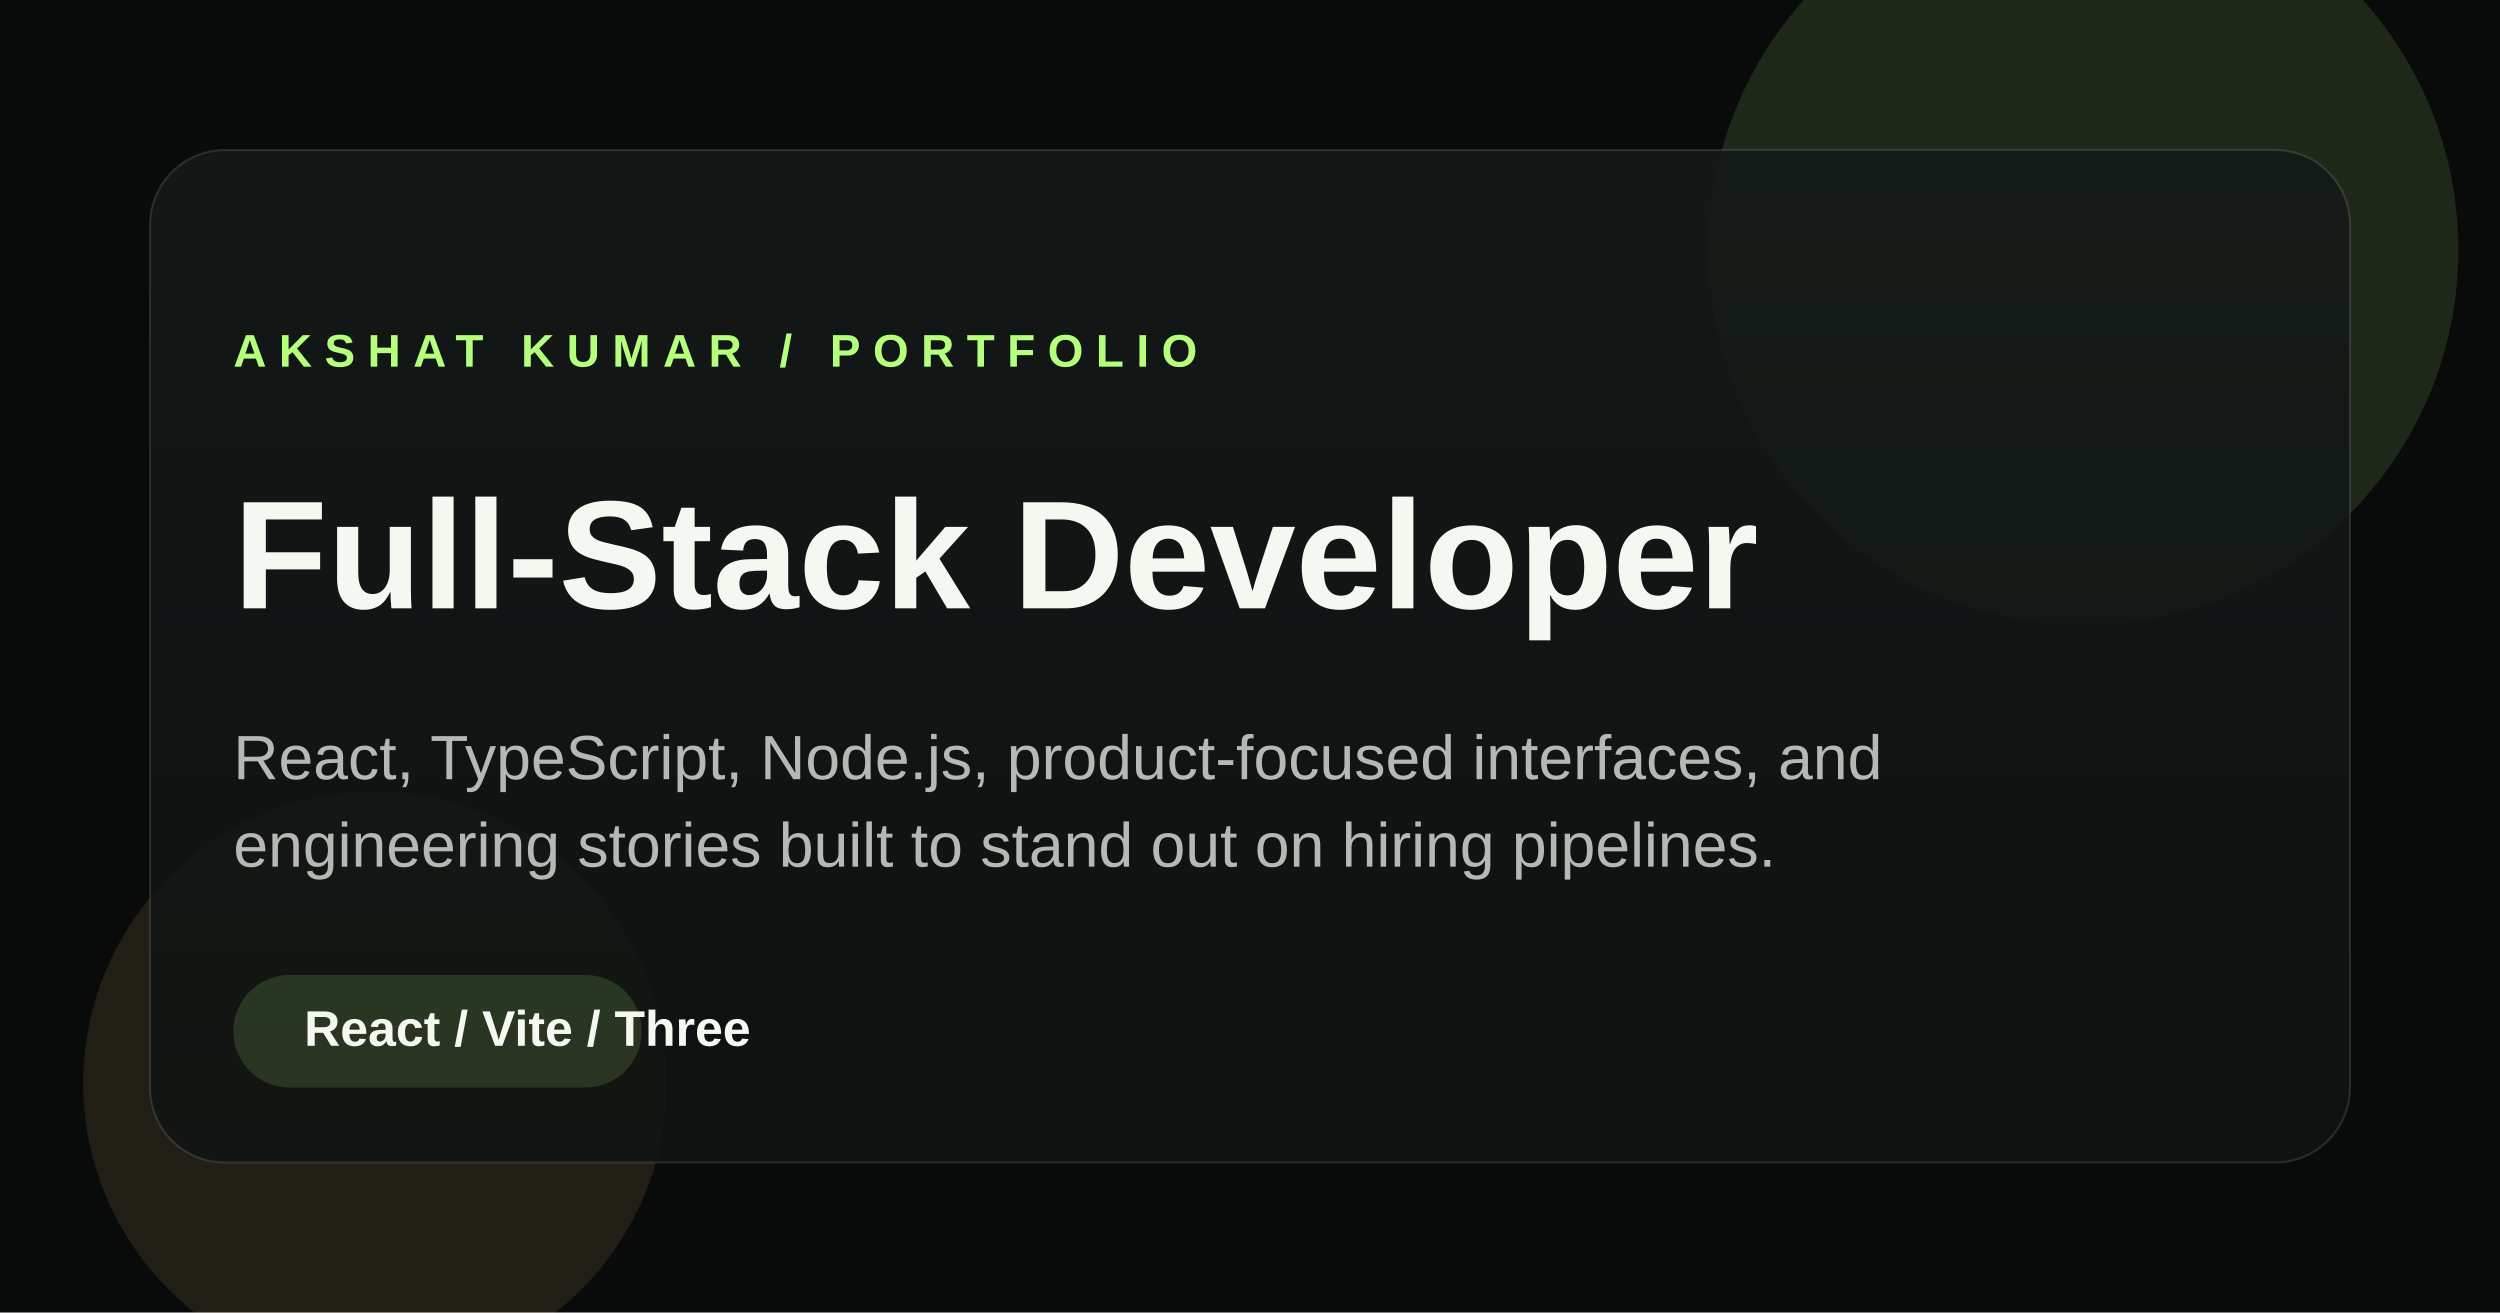
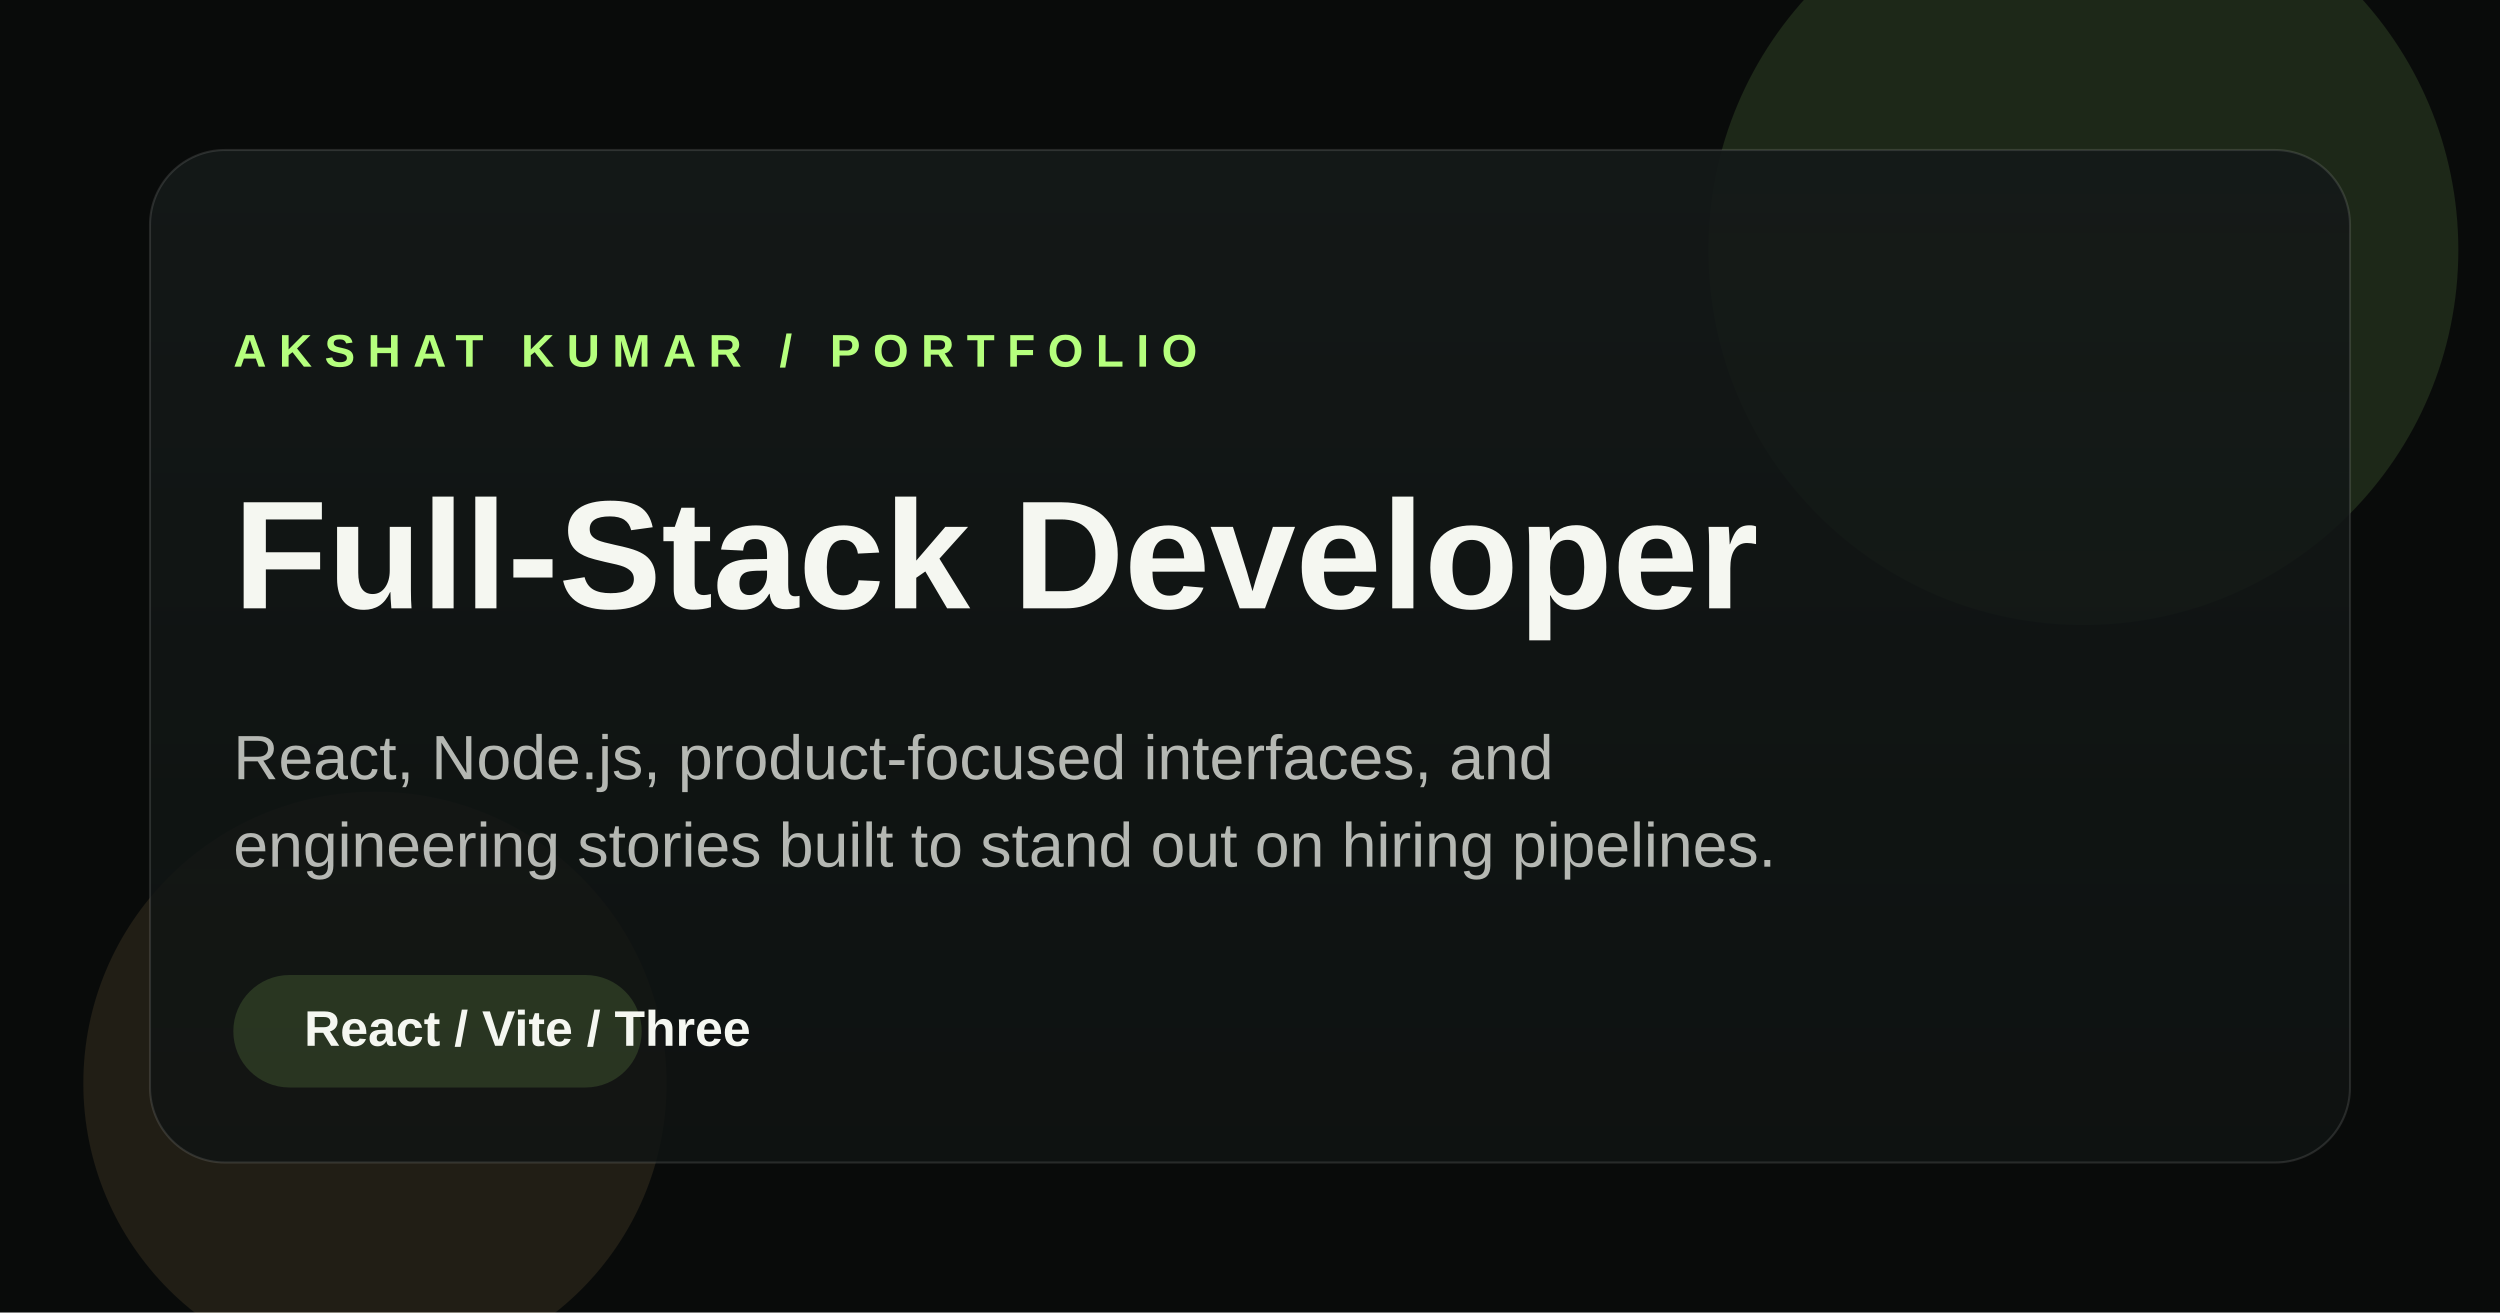
<svg xmlns="http://www.w3.org/2000/svg" width="1200" height="630" viewBox="0 0 1200 630" fill="none">
  <rect width="1200" height="630" fill="#090B0A" />
  <circle cx="1000" cy="120" r="180" fill="#B5FF7D" fill-opacity="0.12" />
  <circle cx="180" cy="520" r="140" fill="#FFCF7A" fill-opacity="0.1" />
  <rect x="72" y="72" width="1056" height="486" rx="36" fill="url(#panel)" stroke="#FFFFFF" stroke-opacity="0.12" />
  <text x="112" y="176" fill="#B5FF7D" font-family="Arial, sans-serif" font-size="22" font-weight="700" letter-spacing="6">
    AKSHAT KUMAR / PORTFOLIO
  </text>
  <text x="112" y="292" fill="#F5F7F1" font-family="Arial, sans-serif" font-size="74" font-weight="700">
    Full-Stack Developer
  </text>
  <text x="112" y="374" fill="#F5F7F1" fill-opacity="0.72" font-family="Arial, sans-serif" font-size="30">
-     React, TypeScript, Node.js, product-focused interfaces, and
+     React, Node.js, product-focused interfaces, and
  </text>
  <text x="112" y="416" fill="#F5F7F1" fill-opacity="0.72" font-family="Arial, sans-serif" font-size="30">
    engineering stories built to stand out on hiring pipelines.
  </text>
  <rect x="112" y="468" width="196" height="54" rx="27" fill="#B5FF7D" fill-opacity="0.14" />
  <text x="146" y="502" fill="#F5F7F1" font-family="Arial, sans-serif" font-size="24" font-weight="600">
    React / Vite / Three
  </text>
  <defs>
    <linearGradient id="panel" x1="600" y1="72" x2="600" y2="558" gradientUnits="userSpaceOnUse">
      <stop stop-color="#141918" stop-opacity="0.92" />
      <stop offset="1" stop-color="#0F1312" stop-opacity="0.82" />
    </linearGradient>
  </defs>
</svg>
